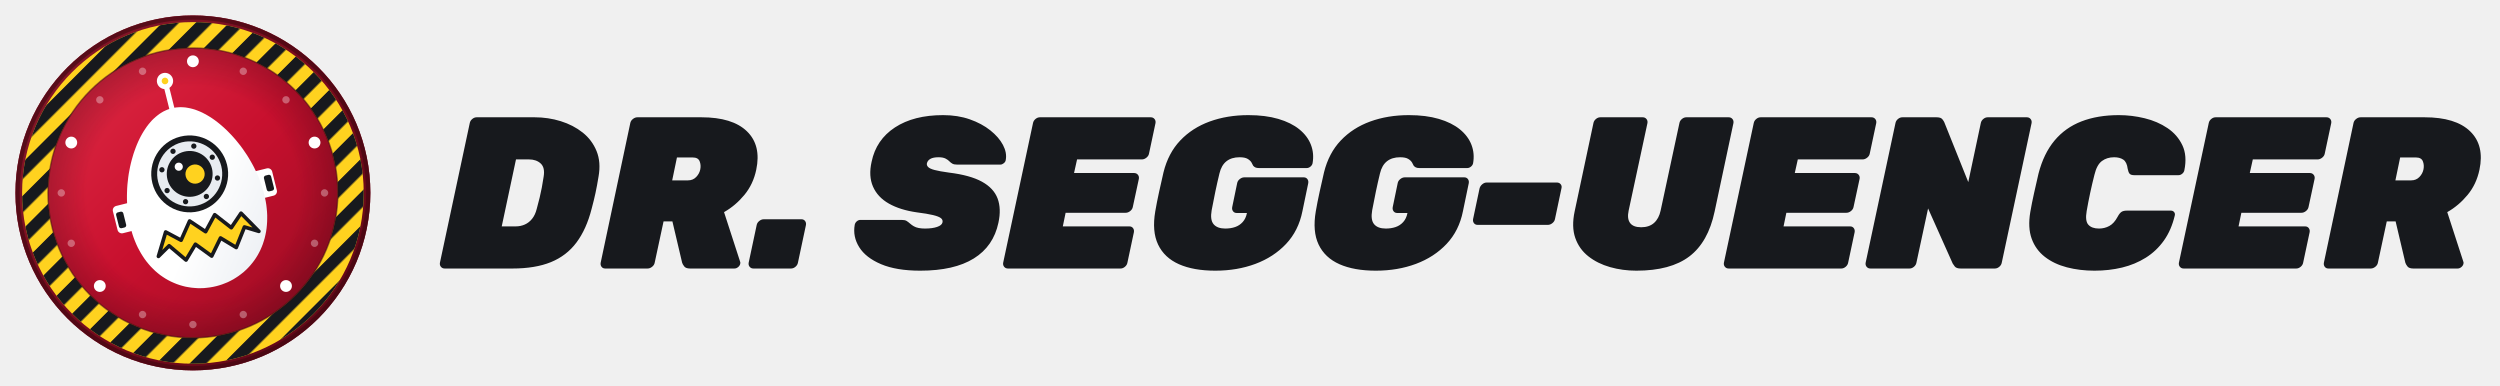
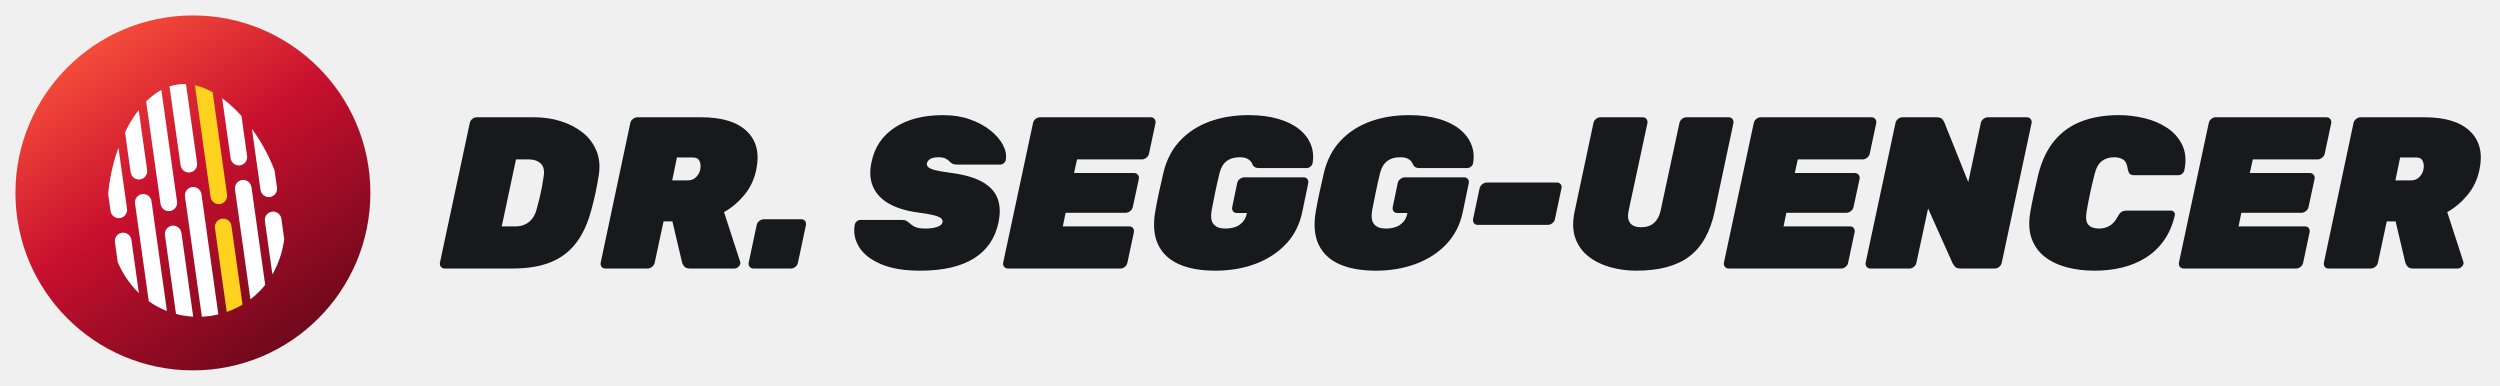
<svg xmlns="http://www.w3.org/2000/svg" viewBox="0 0 1296 200" width="1296" height="200">
-   <defs>
-     <linearGradient id="gllight" x1="0" y1="0" x2="1" y2="1">
-       <stop offset="0" stop-color="#e8344d" />
-       <stop offset="0.5" stop-color="#c8102e" />
-       <stop offset="1" stop-color="#860a1e" />
-     </linearGradient>
-     <radialGradient id="vllight" cx="0.5" cy="0.5" r="0.5">
-       <stop offset="0.6" stop-color="#3a0610" stop-opacity="0" />
-       <stop offset="0.86" stop-color="#3a0610" stop-opacity="0.32" />
-       <stop offset="1" stop-color="#3a0610" stop-opacity="0.62" />
-     </radialGradient>
-   </defs>
-   <circle cx="100" cy="100.0" r="92" fill="url(#gllight)" />
-   <circle cx="100" cy="100.0" r="92" fill="url(#vllight)" />
-   <circle cx="100" cy="100.0" r="90.9" fill="none" stroke="#3a0610" stroke-opacity="0.55" stroke-width="2.2" />
-   <clipPath id="cillight">
-     <circle cx="256.0" cy="256.0" r="196.0" />
-   </clipPath>
  <g transform="translate(1.87 1.87) scale(0.38333)">
-     <clipPath id="crllight">
-       <path d="M25.0,256.0 a231.0,231.0 0 1 0 462.0,0 a231.0,231.0 0 1 0 -462.0,0Z M60.0,256.0 a196.0,196.0 0 1 0 392.0,0 a196.0,196.0 0 1 0 -392.0,0Z" clip-rule="evenodd" />
+     <defs>
+       <linearGradient id="gllight" x1="0.15" y1="0" x2="0.85" y2="1">
+         <stop offset="0" stop-color="#ff5a3c" />
+         <stop offset="0.45" stop-color="#c8102e" />
+         <stop offset="1" stop-color="#5e0718" />
+       </linearGradient>
+     </defs>
+     <circle cx="256.0" cy="256.0" r="240" fill="url(#gllight)" />
+     <clipPath id="cellight">
+       <path d="M256.0,108.0 L256.9,108.0 L257.7,108.0 L258.6,108.1 L259.5,108.1 L260.3,108.2 L261.2,108.2 L262.1,108.3 L262.9,108.4 L263.8,108.5 L264.6,108.6 L265.5,108.7 L266.4,108.9 L267.2,109.0 L268.1,109.2 L269.0,109.4 L269.8,109.5 L270.7,109.7 L271.5,109.9 L272.4,110.2 L273.3,110.4 L274.1,110.6 L275.0,110.9 L275.8,111.2 L276.7,111.5 L277.6,111.7 L278.4,112.0 L279.3,112.4 L280.1,112.7 L281.0,113.0 L281.8,113.4 L282.7,113.7 L283.5,114.1 L284.4,114.5 L285.2,114.9 L286.1,115.3 L286.9,115.7 L287.8,116.2 L288.6,116.6 L289.4,117.1 L290.3,117.5 L291.1,118.0 L292.0,118.5 L292.8,119.0 L293.6,119.5 L294.5,120.0 L295.3,120.6 L296.1,121.1 L297.0,121.7 L297.8,122.2 L298.6,122.8 L299.5,123.4 L300.3,124.0 L301.1,124.6 L301.9,125.2 L302.8,125.9 L303.6,126.5 L304.4,127.1 L305.2,127.8 L306.0,128.5 L306.8,129.2 L307.6,129.9 L308.4,130.6 L309.2,131.3 L310.0,132.0 L310.8,132.7 L311.6,133.5 L312.4,134.2 L313.2,135.0 L314.0,135.8 L314.8,136.6 L315.6,137.4 L316.4,138.2 L317.2,139.0 L317.9,139.8 L318.7,140.7 L319.5,141.5 L320.3,142.3 L321.0,143.2 L321.8,144.1 L322.6,145.0 L323.3,145.9 L324.1,146.8 L324.8,147.7 L325.6,148.6 L326.3,149.5 L327.1,150.4 L327.8,151.4 L328.5,152.3 L329.3,153.3 L330.0,154.3 L330.7,155.3 L331.4,156.2 L332.2,157.2 L332.9,158.2 L333.6,159.3 L334.3,160.3 L335.0,161.3 L335.7,162.3 L336.4,163.4 L337.1,164.4 L337.8,165.5 L338.5,166.6 L339.1,167.6 L339.8,168.7 L340.5,169.8 L341.2,170.9 L341.8,172.0 L342.5,173.1 L343.1,174.2 L343.8,175.4 L344.4,176.5 L345.1,177.6 L345.7,178.8 L346.3,179.9 L347.0,181.1 L347.6,182.3 L348.2,183.4 L348.8,184.6 L349.4,185.8 L350.0,187.0 L350.6,188.2 L351.2,189.4 L351.8,190.6 L352.4,191.8 L352.9,193.0 L353.5,194.3 L354.1,195.5 L354.6,196.7 L355.2,198.0 L355.7,199.2 L356.3,200.5 L356.8,201.7 L357.3,203.0 L357.8,204.3 L358.3,205.5 L358.9,206.8 L359.4,208.1 L359.8,209.4 L360.3,210.7 L360.8,212.0 L361.3,213.3 L361.8,214.6 L362.2,215.9 L362.7,217.2 L363.1,218.5 L363.6,219.8 L364.0,221.1 L364.4,222.4 L364.8,223.8 L365.3,225.1 L365.7,226.4 L366.1,227.8 L366.5,229.1 L366.8,230.5 L367.2,231.8 L367.6,233.1 L367.9,234.5 L368.3,235.9 L368.6,237.2 L369.0,238.6 L369.3,239.9 L369.6,241.3 L369.9,242.6 L370.2,244.0 L370.5,245.4 L370.8,246.7 L371.1,248.1 L371.4,249.5 L371.7,250.9 L371.9,252.2 L372.2,253.6 L372.4,255.0 L372.6,256.4 L372.9,257.7 L373.1,259.1 L373.3,260.5 L373.5,261.9 L373.7,263.2 L373.8,264.6 L374.0,266.0 L374.2,267.4 L374.3,268.8 L374.5,270.1 L374.6,271.5 L374.7,272.9 L374.8,274.3 L374.9,275.6 L375.0,277.0 L375.1,278.4 L375.2,279.8 L375.3,281.1 L375.3,282.5 L375.4,283.9 L375.4,285.3 L375.4,286.6 L375.5,288.0 L375.5,289.4 L375.5,290.7 L375.5,292.1 L375.4,293.4 L375.4,294.8 L375.4,296.1 L375.3,297.5 L375.3,298.9 L375.2,300.2 L375.1,301.5 L375.0,302.9 L374.9,304.2 L374.8,305.6 L374.7,306.9 L374.6,308.2 L374.4,309.6 L374.3,310.9 L374.1,312.2 L374.0,313.5 L373.8,314.8 L373.6,316.1 L373.4,317.4 L373.2,318.7 L373.0,320.0 L372.7,321.3 L372.5,322.6 L372.2,323.9 L372.0,325.2 L371.7,326.5 L371.4,327.7 L371.1,329.0 L370.8,330.3 L370.5,331.5 L370.2,332.8 L369.8,334.0 L369.5,335.3 L369.1,336.5 L368.8,337.7 L368.4,339.0 L368.0,340.2 L367.6,341.4 L367.2,342.6 L366.8,343.8 L366.4,345.0 L365.9,346.2 L365.5,347.4 L365.0,348.6 L364.6,349.7 L364.1,350.9 L363.6,352.1 L363.1,353.2 L362.6,354.4 L362.1,355.5 L361.5,356.6 L361.0,357.8 L360.4,358.9 L359.9,360.0 L359.3,361.1 L358.7,362.2 L358.1,363.3 L357.5,364.4 L356.9,365.4 L356.3,366.5 L355.7,367.6 L355.1,368.6 L354.4,369.7 L353.7,370.7 L353.1,371.7 L352.4,372.7 L351.7,373.8 L351.0,374.8 L350.3,375.8 L349.6,376.7 L348.9,377.7 L348.1,378.7 L347.4,379.7 L346.7,380.6 L345.9,381.6 L345.1,382.5 L344.3,383.4 L343.6,384.3 L342.8,385.2 L342.0,386.1 L341.1,387.0 L340.3,387.9 L339.5,388.8 L338.7,389.7 L337.8,390.5 L337.0,391.3 L336.1,392.2 L335.2,393.0 L334.3,393.8 L333.4,394.6 L332.6,395.4 L331.6,396.2 L330.7,397.0 L329.8,397.8 L328.9,398.5 L328.0,399.3 L327.0,400.0 L326.1,400.7 L325.1,401.4 L324.1,402.1 L323.2,402.8 L322.2,403.5 L321.2,404.2 L320.2,404.9 L319.2,405.5 L318.2,406.1 L317.2,406.8 L316.2,407.4 L315.2,408.0 L314.1,408.6 L313.1,409.2 L312.1,409.8 L311.0,410.3 L310.0,410.9 L308.9,411.4 L307.8,412.0 L306.8,412.5 L305.7,413.0 L304.6,413.5 L303.5,414.0 L302.4,414.5 L301.3,414.9 L300.2,415.4 L299.1,415.8 L298.0,416.3 L296.9,416.7 L295.8,417.1 L294.7,417.5 L293.5,417.9 L292.4,418.3 L291.3,418.6 L290.1,419.0 L289.0,419.3 L287.8,419.6 L286.7,420.0 L285.5,420.3 L284.4,420.5 L283.2,420.8 L282.1,421.1 L280.9,421.4 L279.7,421.6 L278.5,421.8 L277.4,422.1 L276.2,422.3 L275.0,422.5 L273.8,422.6 L272.7,422.8 L271.5,423.0 L270.3,423.1 L269.1,423.3 L267.9,423.4 L266.7,423.5 L265.5,423.6 L264.4,423.7 L263.2,423.8 L262.0,423.8 L260.8,423.9 L259.6,423.9 L258.4,424.0 L257.2,424.0 L256.0,424.0 L254.8,424.0 L253.6,424.0 L252.4,423.9 L251.2,423.9 L250.0,423.8 L248.8,423.8 L247.6,423.7 L246.5,423.6 L245.3,423.5 L244.1,423.4 L242.9,423.3 L241.7,423.1 L240.5,423.0 L239.3,422.8 L238.2,422.6 L237.0,422.5 L235.8,422.3 L234.6,422.1 L233.5,421.8 L232.3,421.6 L231.1,421.4 L229.9,421.1 L228.8,420.8 L227.6,420.5 L226.5,420.3 L225.3,420.0 L224.2,419.6 L223.0,419.3 L221.9,419.0 L220.7,418.6 L219.6,418.3 L218.5,417.9 L217.3,417.5 L216.2,417.1 L215.1,416.7 L214.0,416.3 L212.9,415.8 L211.8,415.4 L210.7,414.9 L209.6,414.5 L208.5,414.0 L207.4,413.5 L206.3,413.0 L205.2,412.5 L204.2,412.0 L203.1,411.4 L202.0,410.9 L201.0,410.3 L199.9,409.8 L198.9,409.2 L197.9,408.6 L196.8,408.0 L195.8,407.4 L194.8,406.8 L193.8,406.1 L192.8,405.5 L191.8,404.9 L190.8,404.2 L189.8,403.5 L188.8,402.8 L187.9,402.1 L186.9,401.4 L185.9,400.7 L185.0,400.0 L184.0,399.3 L183.1,398.5 L182.2,397.8 L181.3,397.0 L180.4,396.2 L179.4,395.4 L178.6,394.6 L177.7,393.8 L176.8,393.0 L175.9,392.2 L175.0,391.3 L174.2,390.5 L173.3,389.7 L172.5,388.8 L171.7,387.9 L170.9,387.0 L170.0,386.1 L169.2,385.2 L168.4,384.3 L167.7,383.4 L166.9,382.5 L166.1,381.6 L165.3,380.6 L164.6,379.7 L163.9,378.7 L163.1,377.7 L162.4,376.7 L161.7,375.8 L161.0,374.8 L160.3,373.8 L159.6,372.7 L158.9,371.7 L158.3,370.7 L157.6,369.7 L156.9,368.6 L156.3,367.6 L155.7,366.5 L155.1,365.4 L154.5,364.4 L153.9,363.3 L153.3,362.2 L152.7,361.1 L152.1,360.0 L151.6,358.9 L151.0,357.8 L150.5,356.6 L149.9,355.5 L149.4,354.4 L148.9,353.2 L148.4,352.1 L147.9,350.9 L147.4,349.7 L147.0,348.6 L146.5,347.4 L146.1,346.2 L145.6,345.0 L145.2,343.8 L144.8,342.6 L144.4,341.4 L144.0,340.2 L143.6,339.0 L143.2,337.7 L142.9,336.5 L142.5,335.3 L142.2,334.0 L141.8,332.8 L141.5,331.5 L141.2,330.3 L140.9,329.0 L140.6,327.7 L140.3,326.5 L140.0,325.2 L139.8,323.9 L139.5,322.6 L139.3,321.3 L139.0,320.0 L138.8,318.7 L138.6,317.4 L138.4,316.1 L138.2,314.8 L138.0,313.5 L137.9,312.2 L137.7,310.9 L137.6,309.6 L137.4,308.2 L137.3,306.9 L137.2,305.6 L137.1,304.2 L137.0,302.9 L136.9,301.5 L136.8,300.2 L136.7,298.9 L136.7,297.5 L136.6,296.1 L136.6,294.8 L136.6,293.4 L136.5,292.1 L136.5,290.7 L136.5,289.4 L136.5,288.0 L136.6,286.6 L136.6,285.3 L136.6,283.9 L136.7,282.5 L136.7,281.1 L136.8,279.8 L136.9,278.4 L137.0,277.0 L137.1,275.6 L137.2,274.3 L137.3,272.9 L137.4,271.5 L137.5,270.1 L137.7,268.8 L137.8,267.4 L138.0,266.0 L138.2,264.6 L138.3,263.2 L138.5,261.9 L138.7,260.5 L138.9,259.1 L139.1,257.7 L139.4,256.4 L139.6,255.0 L139.8,253.6 L140.1,252.2 L140.3,250.9 L140.6,249.5 L140.9,248.1 L141.2,246.7 L141.5,245.4 L141.8,244.0 L142.1,242.6 L142.4,241.3 L142.7,239.9 L143.0,238.6 L143.4,237.2 L143.7,235.9 L144.1,234.5 L144.4,233.1 L144.8,231.8 L145.2,230.5 L145.5,229.1 L145.9,227.8 L146.3,226.4 L146.7,225.1 L147.2,223.8 L147.6,222.4 L148.0,221.1 L148.4,219.8 L148.9,218.5 L149.3,217.2 L149.8,215.9 L150.2,214.6 L150.7,213.3 L151.2,212.0 L151.7,210.7 L152.2,209.4 L152.6,208.1 L153.1,206.8 L153.7,205.5 L154.2,204.3 L154.7,203.0 L155.2,201.7 L155.7,200.5 L156.3,199.2 L156.8,198.0 L157.4,196.7 L157.9,195.5 L158.5,194.3 L159.1,193.0 L159.6,191.8 L160.2,190.6 L160.8,189.4 L161.4,188.2 L162.0,187.0 L162.6,185.8 L163.2,184.6 L163.8,183.4 L164.4,182.3 L165.0,181.1 L165.7,179.9 L166.3,178.8 L166.9,177.6 L167.6,176.5 L168.2,175.4 L168.9,174.2 L169.5,173.1 L170.2,172.0 L170.8,170.9 L171.5,169.8 L172.2,168.7 L172.9,167.6 L173.5,166.6 L174.2,165.5 L174.9,164.4 L175.6,163.4 L176.3,162.3 L177.0,161.3 L177.7,160.3 L178.4,159.3 L179.1,158.2 L179.8,157.2 L180.6,156.2 L181.3,155.3 L182.0,154.3 L182.7,153.3 L183.5,152.3 L184.2,151.4 L184.9,150.4 L185.7,149.5 L186.4,148.6 L187.2,147.7 L187.9,146.8 L188.7,145.9 L189.4,145.0 L190.2,144.1 L191.0,143.2 L191.7,142.3 L192.5,141.5 L193.3,140.7 L194.1,139.8 L194.8,139.0 L195.6,138.2 L196.4,137.4 L197.2,136.6 L198.0,135.8 L198.8,135.0 L199.6,134.2 L200.4,133.5 L201.2,132.7 L202.0,132.0 L202.8,131.3 L203.6,130.6 L204.4,129.9 L205.2,129.2 L206.0,128.5 L206.8,127.8 L207.6,127.1 L208.4,126.5 L209.2,125.9 L210.1,125.2 L210.9,124.6 L211.7,124.0 L212.5,123.4 L213.4,122.8 L214.2,122.2 L215.0,121.7 L215.9,121.1 L216.7,120.6 L217.5,120.0 L218.4,119.5 L219.2,119.0 L220.0,118.5 L220.9,118.0 L221.7,117.5 L222.6,117.1 L223.4,116.6 L224.2,116.2 L225.1,115.7 L225.9,115.3 L226.8,114.9 L227.6,114.5 L228.5,114.1 L229.3,113.7 L230.2,113.4 L231.0,113.0 L231.9,112.7 L232.7,112.4 L233.6,112.0 L234.4,111.7 L235.3,111.5 L236.2,111.2 L237.0,110.9 L237.9,110.6 L238.7,110.4 L239.6,110.2 L240.5,109.9 L241.3,109.7 L242.2,109.5 L243.0,109.4 L243.9,109.2 L244.8,109.0 L245.6,108.9 L246.5,108.7 L247.4,108.6 L248.2,108.5 L249.1,108.4 L249.9,108.3 L250.8,108.2 L251.7,108.2 L252.5,108.1 L253.4,108.1 L254.3,108.0 L255.1,108.0Z" />
    </clipPath>
-     <defs>
-       <pattern id="hzllight" patternUnits="userSpaceOnUse" width="32.0" height="32.0" patternTransform="rotate(45 256.0 256.0)">
-         <rect width="16.0" height="32.0" fill="#17191d" />
-       </pattern>
-     </defs>
-     <path d="M25.0,256.0 a231.0,231.0 0 1 0 462.0,0 a231.0,231.0 0 1 0 -462.0,0Z M60.0,256.0 a196.0,196.0 0 1 0 392.0,0 a196.0,196.0 0 1 0 -392.0,0Z" fill-rule="evenodd" fill="#ffd21f" />
-     <rect x="0" y="0" width="512" height="512" fill="url(#hzllight)" clip-path="url(#crllight)" />
-     <circle cx="256.0" cy="256.0" r="196.0" fill="none" stroke="#3a0610" stroke-opacity="0.5" stroke-width="2" />
-     <g clip-path="url(#cillight)">
-       <defs>
-         <linearGradient id="shllight" x1="0" y1="0" x2="1" y2="1">
-           <stop offset="0" stop-color="#fff" />
-           <stop offset="0.55" stop-color="#fff" />
-           <stop offset="1" stop-color="#e8ecf1" />
-         </linearGradient>
-       </defs>
-       <circle cx="256.0" cy="78.0" r="8.0" fill="#fff" />
-       <circle cx="324.1" cy="91.5" r="5.0" fill="#ffffff55" />
-       <circle cx="381.9" cy="130.1" r="5.0" fill="#ffffff55" />
-       <circle cx="420.5" cy="187.9" r="8.0" fill="#fff" />
-       <circle cx="434.0" cy="256.0" r="5.0" fill="#ffffff55" />
-       <circle cx="420.5" cy="324.1" r="5.0" fill="#ffffff55" />
-       <circle cx="381.9" cy="381.9" r="8.0" fill="#fff" />
-       <circle cx="324.1" cy="420.5" r="5.0" fill="#ffffff55" />
-       <circle cx="256.0" cy="434.0" r="5.0" fill="#ffffff55" />
-       <circle cx="187.9" cy="420.5" r="5.0" fill="#ffffff55" />
-       <circle cx="130.1" cy="381.9" r="8.0" fill="#fff" />
-       <circle cx="91.5" cy="324.1" r="5.0" fill="#ffffff55" />
-       <circle cx="78.0" cy="256.0" r="5.0" fill="#ffffff55" />
-       <circle cx="91.5" cy="187.9" r="8.0" fill="#fff" />
-       <circle cx="130.1" cy="130.1" r="5.0" fill="#ffffff55" />
-       <circle cx="187.9" cy="91.5" r="5.0" fill="#ffffff55" />
-       <g transform="rotate(-14 256.0 256.0)">
-         <rect x="252.5" y="104.0" width="7" height="40" rx="3.5" fill="#fff" />
-         <circle cx="256.0" cy="100.0" r="11" fill="#fff" />
-         <circle cx="256.0" cy="100.0" r="4.5" fill="#ffd21f" />
-         <rect x="145.0" y="248.0" width="34" height="38" rx="6" fill="#fff" />
-         <rect x="148.0" y="257.0" width="10" height="22" rx="3" fill="#17191d" />
-         <rect x="333.0" y="248.0" width="34" height="38" rx="6" fill="#fff" />
-         <rect x="354.0" y="257.0" width="10" height="22" rx="3" fill="#17191d" />
-         <path d="M256.0,138.0 L259.0,138.1 L262.1,138.4 L265.1,138.9 L268.1,139.5 L271.1,140.4 L274.1,141.4 L277.1,142.7 L280.1,144.1 L283.1,145.7 L286.0,147.4 L288.9,149.4 L291.8,151.5 L294.7,153.8 L297.5,156.3 L300.3,158.9 L303.1,161.7 L305.8,164.6 L308.5,167.7 L311.1,170.9 L313.7,174.3 L316.2,177.8 L318.7,181.5 L321.1,185.2 L323.4,189.1 L325.7,193.1 L327.9,197.2 L330.0,201.4 L332.0,205.7 L334.0,210.1 L335.8,214.5 L337.5,219.1 L339.2,223.7 L340.7,228.3 L342.1,233.1 L343.4,237.8 L344.6,242.6 L345.6,247.4 L346.6,252.3 L347.4,257.1 L348.0,262.0 L348.5,266.9 L348.9,271.7 L349.1,276.6 L349.1,281.4 L349.0,286.2 L348.8,290.9 L348.4,295.7 L347.8,300.3 L347.1,304.9 L346.2,309.5 L345.1,313.9 L343.9,318.3 L342.5,322.6 L341.0,326.8 L339.3,330.9 L337.4,334.9 L335.4,338.8 L333.2,342.5 L330.9,346.2 L328.4,349.7 L325.8,353.1 L323.0,356.3 L320.1,359.4 L317.1,362.3 L313.9,365.1 L310.6,367.7 L307.2,370.2 L303.7,372.5 L300.1,374.6 L296.4,376.6 L292.6,378.3 L288.8,379.9 L284.8,381.3 L280.8,382.6 L276.8,383.6 L272.7,384.5 L268.5,385.1 L264.4,385.6 L260.2,385.9 L256.0,386.0 L251.8,385.9 L247.6,385.6 L243.5,385.1 L239.3,384.5 L235.2,383.6 L231.2,382.6 L227.2,381.3 L223.2,379.9 L219.4,378.3 L215.6,376.6 L211.9,374.6 L208.3,372.5 L204.8,370.2 L201.4,367.7 L198.1,365.1 L194.9,362.3 L191.9,359.4 L189.0,356.3 L186.2,353.1 L183.6,349.7 L181.1,346.2 L178.8,342.5 L176.6,338.8 L174.6,334.9 L172.7,330.9 L171.0,326.8 L169.5,322.6 L168.1,318.3 L166.9,313.9 L165.8,309.5 L164.9,304.9 L164.2,300.3 L163.6,295.7 L163.2,290.9 L163.0,286.2 L162.9,281.4 L162.9,276.6 L163.1,271.7 L163.5,266.9 L164.0,262.0 L164.6,257.1 L165.4,252.3 L166.4,247.4 L167.4,242.6 L168.6,237.8 L169.9,233.1 L171.3,228.3 L172.8,223.7 L174.5,219.1 L176.2,214.5 L178.0,210.1 L180.0,205.7 L182.0,201.4 L184.1,197.2 L186.3,193.1 L188.6,189.1 L190.9,185.2 L193.3,181.5 L195.8,177.8 L198.3,174.3 L200.9,170.9 L203.5,167.7 L206.2,164.6 L208.9,161.7 L211.7,158.9 L214.5,156.3 L217.3,153.8 L220.2,151.5 L223.1,149.4 L226.0,147.4 L228.9,145.7 L231.9,144.1 L234.9,142.7 L237.9,141.4 L240.9,140.4 L243.9,139.5 L246.9,138.9 L249.9,138.4 L253.0,138.1Z" fill="url(#shllight)" />
-         <circle cx="258.0" cy="230.0" r="52" fill="#17191d" />
-         <circle cx="258.0" cy="230.0" r="44" fill="#e8ecf1" />
-         <circle cx="293.1" cy="244.5" r="3.6" fill="#17191d" />
-         <circle cx="272.5" cy="265.1" r="3.6" fill="#17191d" />
-         <circle cx="243.5" cy="265.1" r="3.6" fill="#17191d" />
-         <circle cx="222.9" cy="244.5" r="3.6" fill="#17191d" />
-         <circle cx="222.9" cy="215.5" r="3.6" fill="#17191d" />
-         <circle cx="243.5" cy="194.9" r="3.6" fill="#17191d" />
-         <circle cx="272.5" cy="194.9" r="3.6" fill="#17191d" />
-         <circle cx="293.1" cy="215.5" r="3.6" fill="#17191d" />
-         <circle cx="258.0" cy="230.0" r="31" fill="#17191d" />
-         <circle cx="265.0" cy="232.0" r="13" fill="#ffd21f" />
-         <circle cx="246.0" cy="217.0" r="5.5" fill="#fff" />
-         <path d="M190.0,328.0 L207.5,298.4 L225.0,314.2 L242.5,291.8 L260.0,311.0 L277.5,291.8 L295.0,314.2 L312.5,298.4 L330.0,328.0 L330.0,328.0 L312.5,317.6 L295.0,341.8 L277.5,324.2 L260.0,345.0 L242.5,324.2 L225.0,341.8 L207.5,317.6 L190.0,328.0Z" fill="#ffd21f" stroke="#17191d" stroke-width="5" stroke-linejoin="round" />
+     <g transform="rotate(-8 256.0 256.0)">
+       <g clip-path="url(#cellight)">
+         <rect x="142.3" y="145.7" width="22.5" height="130.3" rx="11.3" fill="#fff" />
+         <rect x="142.3" y="296.0" width="22.5" height="126.8" rx="11.3" fill="#fff" />
+         <rect x="176.5" y="87.0" width="22.5" height="141.0" rx="11.3" fill="#fff" />
+         <rect x="176.5" y="248.0" width="22.5" height="214.1" rx="11.3" fill="#fff" />
+         <rect x="210.6" y="57.4" width="22.5" height="218.6" rx="11.3" fill="#fff" />
+         <rect x="210.6" y="296.0" width="22.5" height="183.0" rx="11.3" fill="#fff" />
+         <rect x="244.7" y="48.0" width="22.5" height="180.0" rx="11.3" fill="#fff" />
+         <rect x="244.7" y="248.0" width="22.5" height="236.0" rx="11.3" fill="#fff" />
+         <rect x="278.9" y="57.4" width="22.5" height="218.6" rx="11.3" fill="#ffd21f" />
+         <rect x="278.9" y="296.0" width="22.5" height="183.0" rx="11.3" fill="#ffd21f" />
+         <rect x="313.0" y="87.0" width="22.5" height="141.0" rx="11.3" fill="#fff" />
+         <rect x="313.0" y="248.0" width="22.5" height="214.1" rx="11.3" fill="#fff" />
+         <rect x="347.1" y="145.7" width="22.5" height="130.3" rx="11.3" fill="#fff" />
+         <rect x="347.1" y="296.0" width="22.5" height="126.8" rx="11.3" fill="#fff" />
      </g>
    </g>
  </g>
  <path transform="translate(228.4,139.2)" d="M2.128 0.0Q0.896 0.0 0.168 -0.896Q-0.56 -1.792 -0.336 -3.024L15.12 -75.376Q15.344 -76.608 16.408 -77.504Q17.472 -78.4 18.704 -78.4H48.72Q55.776 -78.4 62.272 -76.384Q68.768 -74.368 73.64 -70.504Q78.512 -66.64 80.864 -60.872Q83.216 -55.104 81.872 -47.6Q81.088 -42.784 80.304 -39.144Q79.52 -35.504 78.288 -30.912Q75.6 -20.384 70.448 -13.496Q65.296 -6.608 57.176 -3.304Q49.056 0.0 37.184 0.0ZM31.696 -21.84H38.976Q41.44 -21.84 43.624 -22.792Q45.808 -23.744 47.432 -25.76Q49.056 -27.776 49.84 -30.912Q50.736 -34.16 51.352 -36.736Q51.968 -39.312 52.472 -41.944Q52.976 -44.576 53.424 -47.6Q54.208 -52.304 51.912 -54.432Q49.616 -56.56 45.808 -56.56H39.088ZM85.344 0.0Q84.112 0.0 83.44 -0.896Q82.768 -1.792 82.992 -3.024L98.336 -75.376Q98.56 -76.608 99.68 -77.504Q100.8 -78.4 102.032 -78.4H135.184Q151.312 -78.4 158.816 -71.12Q166.32 -63.84 163.632 -51.184Q162.064 -43.68 157.472 -38.136Q152.88 -32.592 146.944 -29.232L155.232 -3.696Q155.344 -3.36 155.4 -3.136Q155.456 -2.912 155.344 -2.464Q155.12 -1.456 154.224 -0.728Q153.328 0.0 152.32 0.0H129.36Q127.12 0.0 126.28 -1.12Q125.44 -2.24 125.216 -3.024L120.176 -24.416H115.584L110.992 -3.024Q110.768 -1.792 109.648 -0.896Q108.528 0.0 107.296 0.0ZM120.064 -45.696H128.24Q130.816 -45.696 132.496 -47.432Q134.176 -49.168 134.624 -51.408Q135.072 -53.648 134.288 -55.608Q133.504 -57.568 130.704 -57.568H122.528ZM162.176 0.0Q160.944 0.0 160.216 -0.896Q159.488 -1.792 159.712 -3.024L163.856 -22.512Q164.08 -23.744 165.2 -24.64Q166.32 -25.536 167.552 -25.536H187.04Q188.272 -25.536 188.944 -24.64Q189.616 -23.744 189.392 -22.512L185.248 -3.024Q185.024 -1.792 183.96 -0.896Q182.896 0.0 181.664 0.0ZM248.64 1.12Q236.32 1.12 228.368 -2.24Q220.416 -5.6 217.0 -11.088Q213.584 -16.576 214.704 -22.736Q214.928 -23.744 215.768 -24.472Q216.608 -25.2 217.616 -25.2H238.896Q240.688 -25.2 241.528 -24.696Q242.368 -24.192 243.376 -23.296Q244.272 -22.512 245.336 -21.896Q246.4 -21.28 247.856 -21.0Q249.312 -20.72 251.104 -20.72Q254.912 -20.72 257.376 -21.56Q259.84 -22.4 260.176 -23.856Q260.512 -25.2 259.392 -26.096Q258.272 -26.992 255.248 -27.72Q252.224 -28.448 246.848 -29.12Q238.224 -30.352 232.4 -33.656Q226.576 -36.96 224.168 -42.448Q221.76 -47.936 223.44 -55.328Q225.792 -66.752 235.536 -73.136Q245.28 -79.52 260.512 -79.52Q268.128 -79.52 274.344 -77.336Q280.56 -75.152 284.984 -71.624Q289.408 -68.096 291.536 -64.064Q293.664 -60.032 292.992 -56.336Q292.88 -55.328 291.984 -54.6Q291.088 -53.872 290.192 -53.872H267.792Q266.224 -53.872 265.384 -54.32Q264.544 -54.768 263.648 -55.664Q263.2 -56.224 261.856 -56.952Q260.512 -57.68 258.16 -57.68Q255.36 -57.68 253.904 -56.84Q252.448 -56.0 252.112 -54.544Q251.888 -53.536 252.728 -52.64Q253.568 -51.744 256.088 -51.072Q258.608 -50.4 263.536 -49.728Q274.512 -48.384 280.616 -45.024Q286.72 -41.664 288.736 -36.344Q290.752 -31.024 289.184 -23.744Q286.608 -11.536 276.416 -5.208Q266.224 1.12 248.64 1.12ZM294.112 0.0Q292.88 0.0 292.152 -0.896Q291.424 -1.792 291.648 -3.024L307.104 -75.376Q307.328 -76.608 308.392 -77.504Q309.456 -78.4 310.688 -78.4H368.144Q369.376 -78.4 370.104 -77.504Q370.832 -76.608 370.608 -75.376L367.248 -59.584Q367.024 -58.352 365.904 -57.456Q364.784 -56.56 363.552 -56.56H329.952L328.384 -49.504H359.52Q360.752 -49.504 361.48 -48.608Q362.208 -47.712 361.984 -46.48L358.848 -31.92Q358.624 -30.688 357.504 -29.792Q356.384 -28.896 355.152 -28.896H324.016L322.56 -21.84H357.056Q358.288 -21.84 358.96 -20.944Q359.632 -20.048 359.408 -18.816L356.048 -3.024Q355.824 -1.792 354.76 -0.896Q353.696 0.0 352.464 0.0ZM401.632 1.12Q390.32 1.12 382.76 -2.24Q375.2 -5.6 371.952 -12.432Q368.704 -19.264 370.496 -29.68Q371.28 -34.272 372.456 -39.648Q373.632 -45.024 374.752 -49.84Q377.216 -59.808 383.432 -66.36Q389.648 -72.912 398.72 -76.216Q407.792 -79.52 418.768 -79.52Q427.616 -79.52 434.28 -77.56Q440.944 -75.6 445.2 -72.128Q449.456 -68.656 451.192 -64.12Q452.928 -59.584 452.032 -54.544Q451.808 -53.536 450.912 -52.808Q450.016 -52.08 449.008 -52.08H424.256Q423.024 -52.08 422.352 -52.416Q421.68 -52.752 421.232 -53.312Q421.008 -53.872 420.392 -54.936Q419.776 -56.0 418.376 -56.84Q416.976 -57.68 414.176 -57.68Q410.032 -57.68 407.4 -55.608Q404.768 -53.536 403.76 -49.28Q402.64 -44.688 401.632 -39.872Q400.624 -35.056 399.728 -30.24Q398.832 -25.2 400.736 -22.96Q402.64 -20.72 406.784 -20.72Q409.584 -20.72 411.88 -21.504Q414.176 -22.288 415.8 -24.08Q417.424 -25.872 417.984 -28.672V-28.784H412.72Q411.488 -28.784 410.816 -29.68Q410.144 -30.576 410.368 -31.808L412.944 -44.24Q413.168 -45.472 414.288 -46.368Q415.408 -47.264 416.64 -47.264H447.44Q448.672 -47.264 449.344 -46.368Q450.016 -45.472 449.792 -44.24L446.768 -29.68Q444.752 -19.6 438.312 -12.768Q431.872 -5.936 422.408 -2.408Q412.944 1.12 401.632 1.12ZM484.848 1.12Q473.536 1.12 465.976 -2.24Q458.416 -5.6 455.168 -12.432Q451.92 -19.264 453.712 -29.68Q454.496 -34.272 455.672 -39.648Q456.848 -45.024 457.968 -49.84Q460.432 -59.808 466.648 -66.36Q472.864 -72.912 481.936 -76.216Q491.008 -79.52 501.984 -79.52Q510.832 -79.52 517.496 -77.56Q524.16 -75.6 528.416 -72.128Q532.672 -68.656 534.408 -64.12Q536.144 -59.584 535.248 -54.544Q535.024 -53.536 534.128 -52.808Q533.232 -52.08 532.224 -52.08H507.472Q506.24 -52.08 505.568 -52.416Q504.896 -52.752 504.448 -53.312Q504.224 -53.872 503.608 -54.936Q502.992 -56.0 501.592 -56.84Q500.192 -57.68 497.392 -57.68Q493.248 -57.68 490.616 -55.608Q487.984 -53.536 486.976 -49.28Q485.856 -44.688 484.848 -39.872Q483.84 -35.056 482.944 -30.24Q482.048 -25.2 483.952 -22.96Q485.856 -20.72 490.0 -20.72Q492.8 -20.72 495.096 -21.504Q497.392 -22.288 499.016 -24.08Q500.64 -25.872 501.2 -28.672V-28.784H495.936Q494.704 -28.784 494.032 -29.68Q493.36 -30.576 493.584 -31.808L496.16 -44.24Q496.384 -45.472 497.504 -46.368Q498.624 -47.264 499.856 -47.264H530.656Q531.888 -47.264 532.56 -46.368Q533.232 -45.472 533.008 -44.24L529.984 -29.68Q527.968 -19.6 521.528 -12.768Q515.088 -5.936 505.624 -2.408Q496.16 1.12 484.848 1.12ZM537.6 -22.624Q536.368 -22.624 535.696 -23.52Q535.024 -24.416 535.248 -25.648L538.608 -41.552Q538.944 -42.784 540.008 -43.68Q541.072 -44.576 542.304 -44.576H578.704Q579.936 -44.576 580.664 -43.68Q581.392 -42.784 581.056 -41.552L577.696 -25.648Q577.472 -24.416 576.352 -23.52Q575.232 -22.624 574 -22.624ZM619.92 1.12Q612.752 1.12 606.256 -0.728Q599.76 -2.576 595.0 -6.328Q590.24 -10.08 588.224 -15.848Q586.208 -21.616 587.888 -29.568L597.632 -75.376Q597.856 -76.608 598.92 -77.504Q599.984 -78.4 601.216 -78.4H623.168Q624.4 -78.4 625.128 -77.504Q625.856 -76.608 625.632 -75.376L615.888 -30.016Q614.992 -25.872 616.616 -23.632Q618.24 -21.392 622.384 -21.392Q626.528 -21.392 629.048 -23.632Q631.568 -25.872 632.464 -30.016L642.208 -75.376Q642.432 -76.608 643.496 -77.504Q644.56 -78.4 645.792 -78.4H667.744Q668.976 -78.4 669.704 -77.504Q670.432 -76.608 670.208 -75.376L660.464 -29.568Q657.104 -13.664 647.36 -6.272Q637.616 1.12 619.92 1.12ZM667.744 0.0Q666.512 0.0 665.784 -0.896Q665.056 -1.792 665.28 -3.024L680.736 -75.376Q680.96 -76.608 682.024 -77.504Q683.088 -78.4 684.32 -78.4H741.776Q743.008 -78.4 743.736 -77.504Q744.464 -76.608 744.24 -75.376L740.88 -59.584Q740.656 -58.352 739.536 -57.456Q738.416 -56.56 737.184 -56.56H703.584L702.016 -49.504H733.152Q734.384 -49.504 735.112 -48.608Q735.84 -47.712 735.616 -46.48L732.48 -31.92Q732.256 -30.688 731.136 -29.792Q730.016 -28.896 728.784 -28.896H697.648L696.192 -21.84H730.688Q731.92 -21.84 732.592 -20.944Q733.264 -20.048 733.04 -18.816L729.68 -3.024Q729.456 -1.792 728.392 -0.896Q727.328 0.0 726.096 0.0ZM741.216 0.0Q739.984 0.0 739.256 -0.896Q738.528 -1.792 738.752 -3.024L754.208 -75.376Q754.432 -76.608 755.496 -77.504Q756.56 -78.4 757.792 -78.4H775.488Q777.728 -78.4 778.512 -77.392Q779.296 -76.384 779.52 -75.824L791.952 -44.8L798.448 -75.376Q798.672 -76.608 799.736 -77.504Q800.8 -78.4 802.032 -78.4H822.304Q823.536 -78.4 824.264 -77.504Q824.992 -76.608 824.768 -75.376L809.312 -3.024Q809.088 -1.792 808.024 -0.896Q806.96 0.0 805.728 0.0H788.032Q785.792 0.0 784.952 -1.064Q784.112 -2.128 783.888 -2.576L771.12 -31.136L765.072 -3.024Q764.848 -1.792 763.784 -0.896Q762.72 0.0 761.488 0.0ZM857.36 1.12Q849.744 1.12 843.08 -0.616Q836.416 -2.352 831.656 -6.048Q826.896 -9.744 824.824 -15.456Q822.752 -21.168 824.096 -29.232Q824.88 -33.824 826.056 -39.088Q827.232 -44.352 828.352 -49.168Q831.04 -59.584 836.64 -66.304Q842.24 -73.024 850.64 -76.272Q859.04 -79.52 870.016 -79.52Q876.736 -79.52 883.4 -77.896Q890.064 -76.272 895.216 -72.8Q900.368 -69.328 902.944 -63.896Q905.52 -58.464 903.952 -50.848Q903.728 -49.84 902.832 -49.112Q901.936 -48.384 900.928 -48.384H878.08Q876.288 -48.384 875.616 -49.112Q874.944 -49.84 874.608 -51.632Q874.16 -55.216 872.312 -56.448Q870.464 -57.68 867.552 -57.68Q863.856 -57.68 861.224 -55.72Q858.592 -53.76 857.36 -48.608Q855.008 -39.424 853.328 -29.792Q852.432 -24.64 854.224 -22.68Q856.016 -20.72 859.712 -20.72Q862.624 -20.72 865.088 -22.064Q867.552 -23.408 869.344 -26.768Q870.352 -28.672 871.36 -29.344Q872.368 -30.016 874.16 -30.016H897.008Q898.016 -30.016 898.632 -29.288Q899.248 -28.56 899.024 -27.552Q897.232 -19.936 893.368 -14.504Q889.504 -9.072 883.96 -5.6Q878.416 -2.128 871.696 -0.504Q864.976 1.12 857.36 1.12ZM903.616 0.0Q902.384 0.0 901.656 -0.896Q900.928 -1.792 901.152 -3.024L916.608 -75.376Q916.832 -76.608 917.896 -77.504Q918.96 -78.4 920.192 -78.4H977.648Q978.88 -78.4 979.608 -77.504Q980.336 -76.608 980.112 -75.376L976.752 -59.584Q976.528 -58.352 975.408 -57.456Q974.288 -56.56 973.056 -56.56H939.456L937.888 -49.504H969.024Q970.256 -49.504 970.984 -48.608Q971.712 -47.712 971.488 -46.48L968.352 -31.92Q968.128 -30.688 967.008 -29.792Q965.888 -28.896 964.656 -28.896H933.52L932.064 -21.84H966.56Q967.792 -21.84 968.464 -20.944Q969.136 -20.048 968.912 -18.816L965.552 -3.024Q965.328 -1.792 964.264 -0.896Q963.2 0.0 961.968 0.0ZM978.656 0.0Q977.424 0.0 976.752 -0.896Q976.08 -1.792 976.304 -3.024L991.648 -75.376Q991.872 -76.608 992.992 -77.504Q994.112 -78.4 995.344 -78.4H1028.496Q1044.624 -78.4 1052.128 -71.12Q1059.632 -63.84 1056.944 -51.184Q1055.376 -43.68 1050.784 -38.136Q1046.192 -32.592 1040.256 -29.232L1048.544 -3.696Q1048.656 -3.36 1048.712 -3.136Q1048.768 -2.912 1048.656 -2.464Q1048.432 -1.456 1047.536 -0.728Q1046.64 0.0 1045.632 0.0H1022.672Q1020.432 0.0 1019.592 -1.12Q1018.752 -2.24 1018.528 -3.024L1013.488 -24.416H1008.896L1004.304 -3.024Q1004.08 -1.792 1002.96 -0.896Q1001.84 0.0 1000.608 0.0ZM1013.376 -45.696H1021.552Q1024.128 -45.696 1025.808 -47.432Q1027.488 -49.168 1027.936 -51.408Q1028.384 -53.648 1027.6 -55.608Q1026.816 -57.568 1024.016 -57.568H1015.84Z" fill="#17191d" />
</svg>
